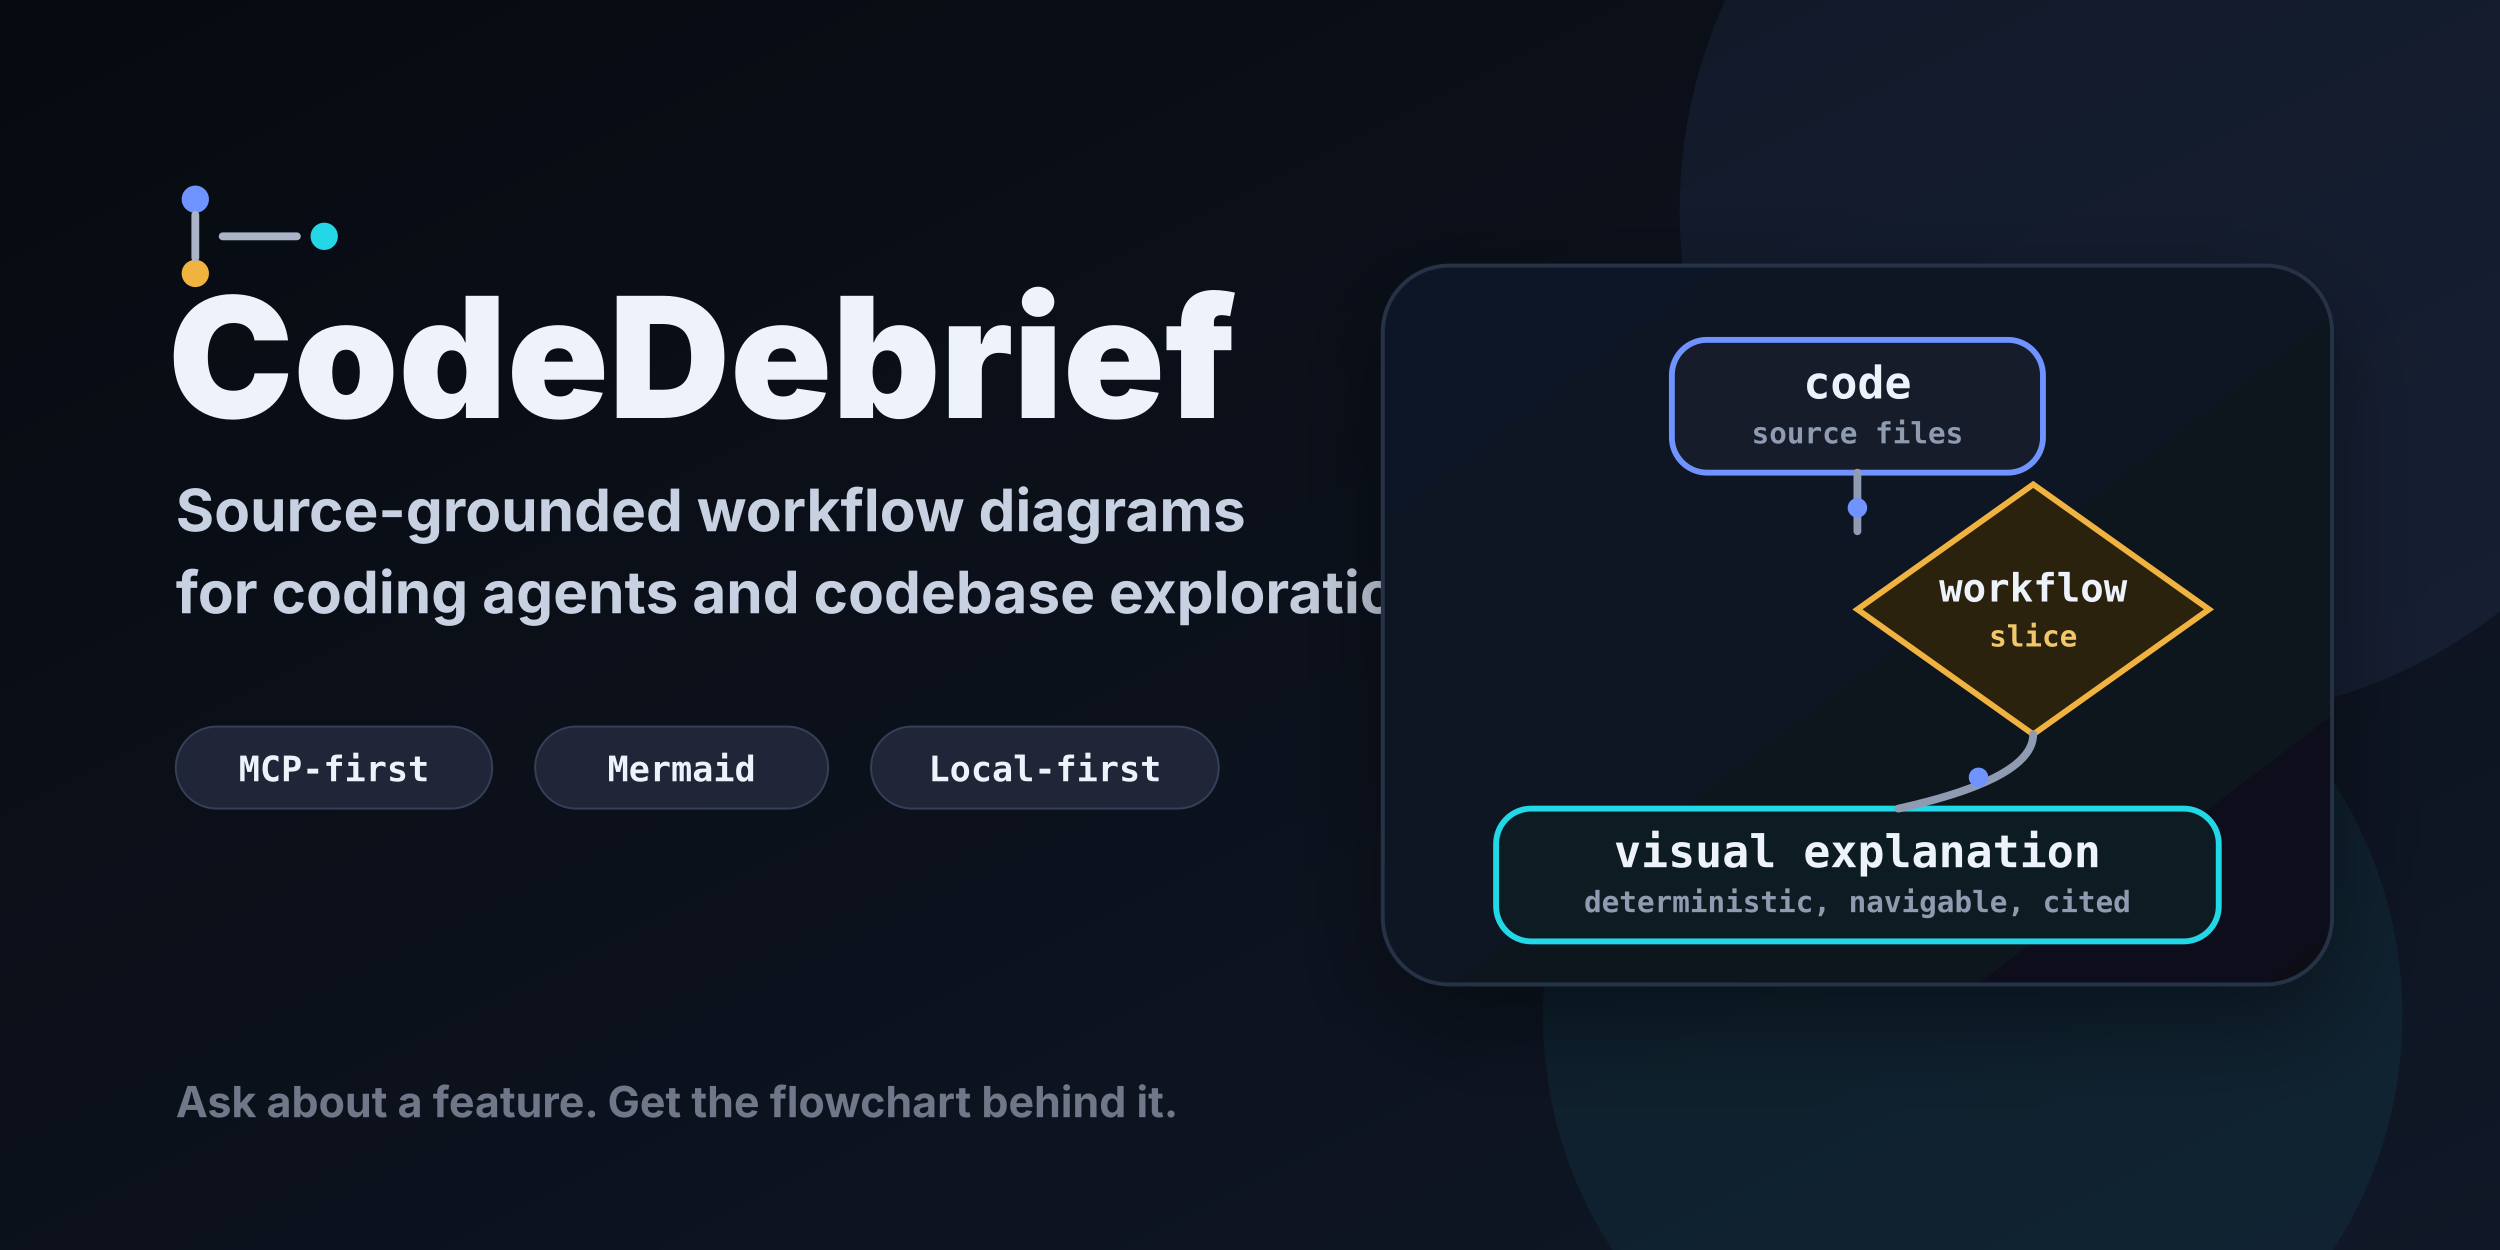
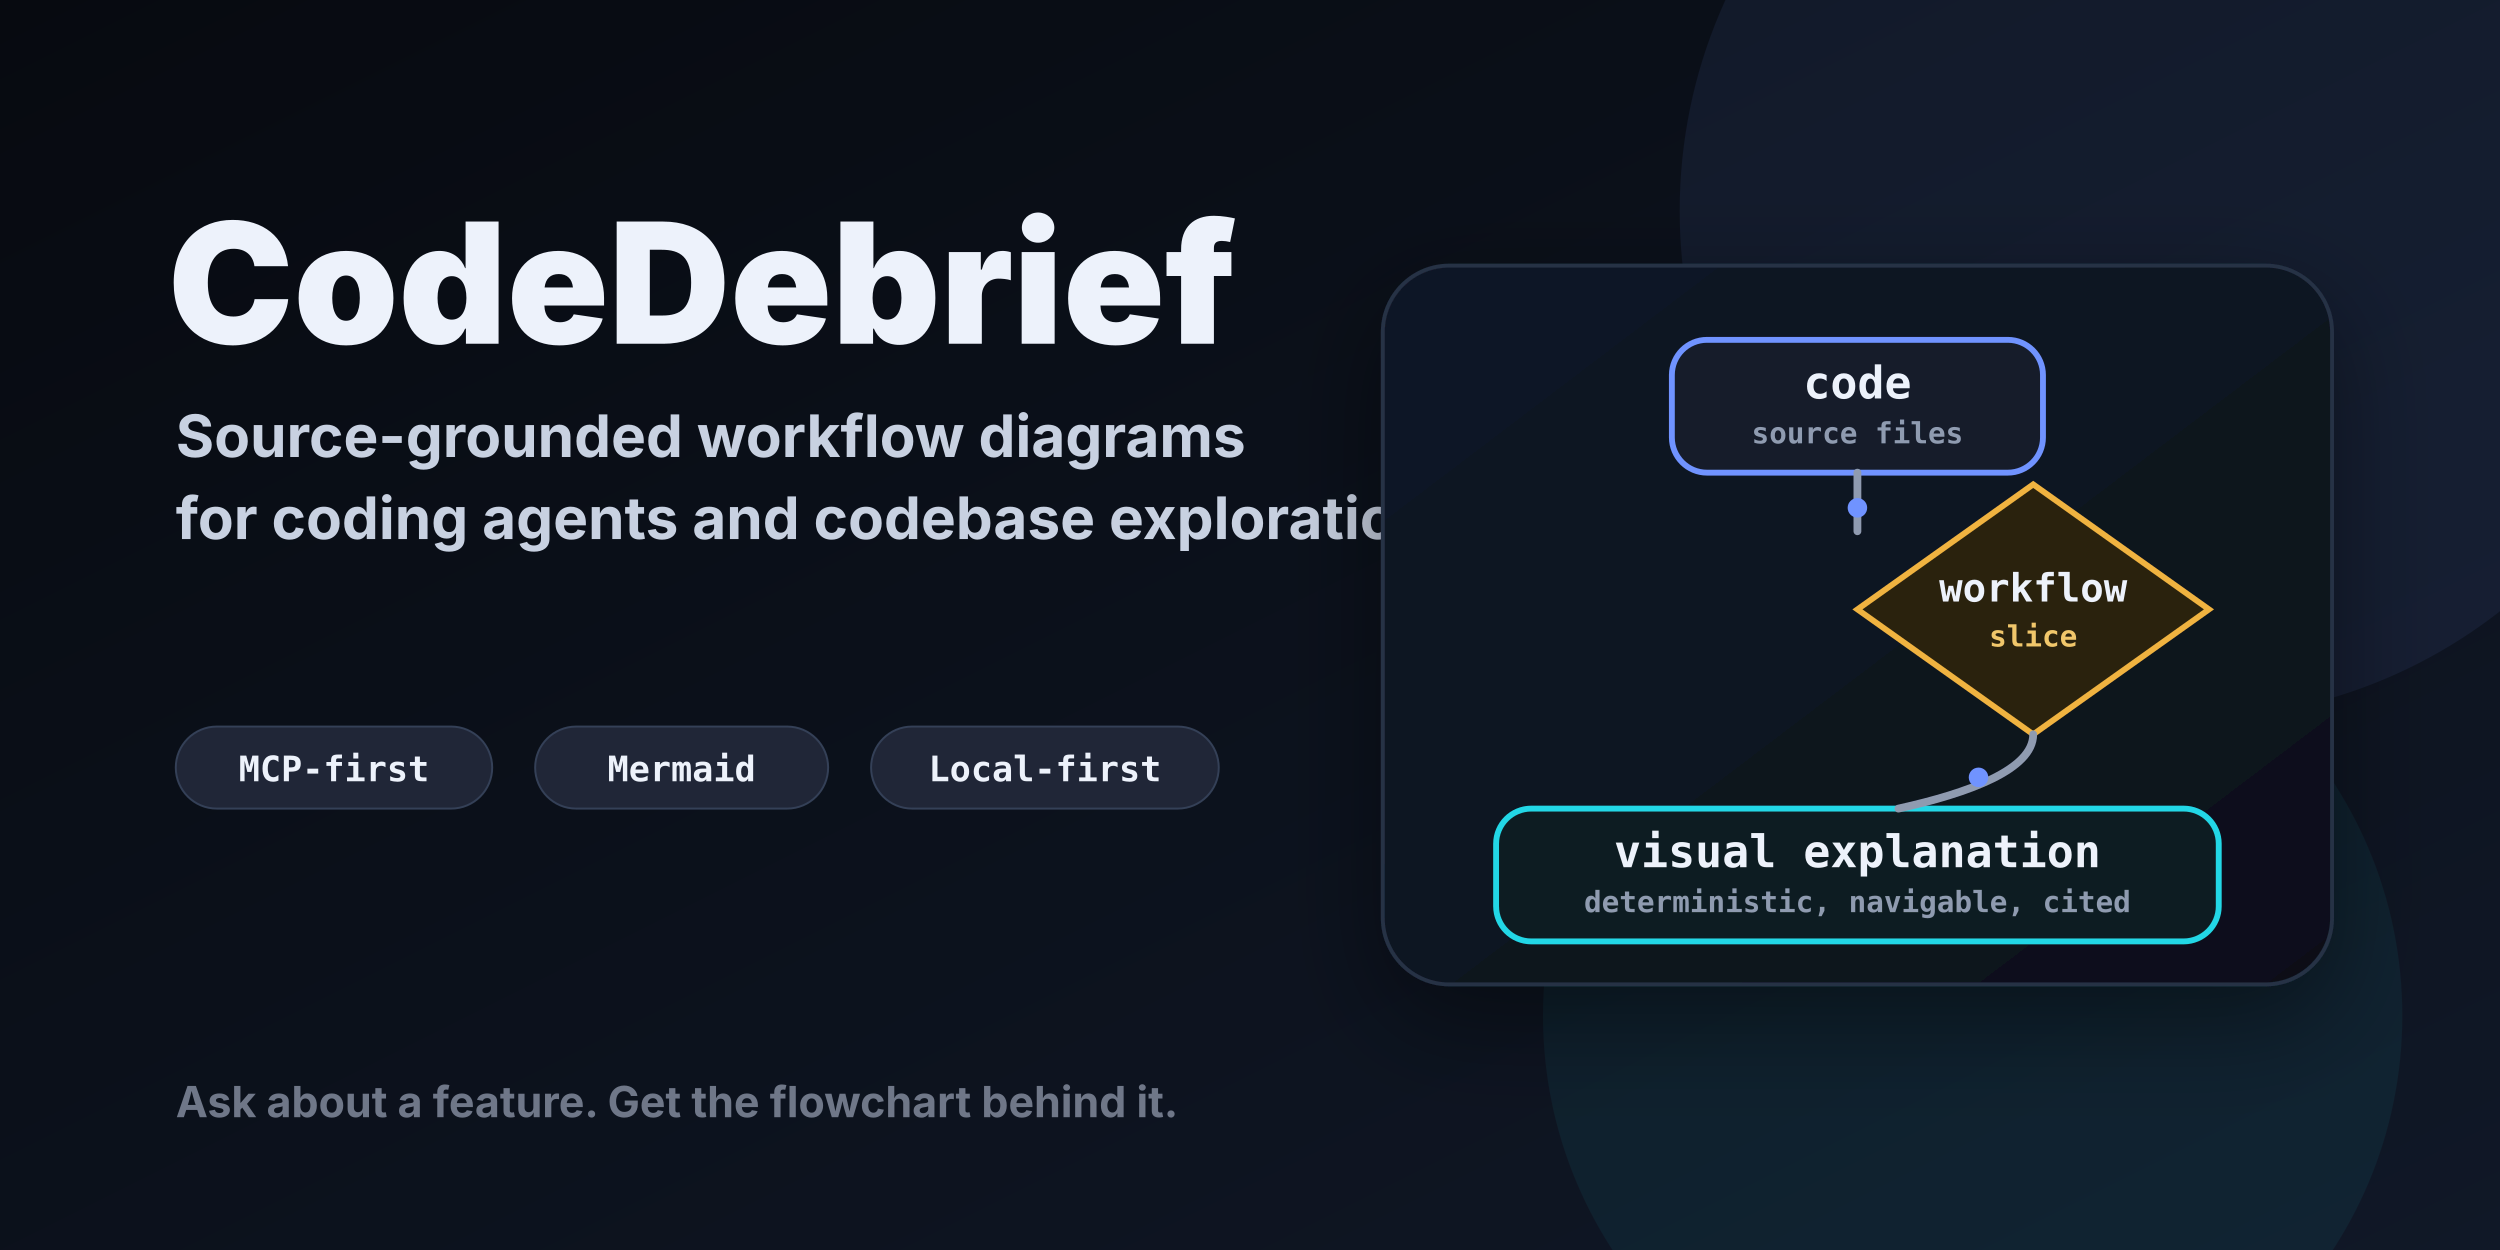
<svg xmlns="http://www.w3.org/2000/svg" width="1280" height="640" viewBox="0 0 1280 640" role="img" aria-labelledby="title desc">
  <defs>
    <linearGradient id="bg" x1="0" y1="0" x2="1" y2="1">
      <stop offset="0" stop-color="#070a10" />
      <stop offset="1" stop-color="#101827" />
    </linearGradient>
    <linearGradient id="panel" x1="0" y1="0" x2="1" y2="1">
      <stop offset="0" stop-color="#111827" />
      <stop offset="1" stop-color="#0b1019" />
    </linearGradient>
    <filter id="soft-shadow" x="-20%" y="-20%" width="140%" height="140%">
      <feDropShadow dx="0" dy="18" stdDeviation="26" flood-color="#000000" flood-opacity="0.42" />
    </filter>
  </defs>
  <rect width="1280" height="640" fill="url(#bg)" />
  <circle cx="1120" cy="108" r="260" fill="#6f93ff" opacity="0.08" />
  <circle cx="1010" cy="520" r="220" fill="#24d7e6" opacity="0.06" />
  <g transform="translate(86 88)">
-     <g transform="translate(0 2)">
-       <circle cx="14" cy="12" r="7" fill="#6f93ff" />
-       <circle cx="14" cy="50" r="7" fill="#f0b33f" />
-       <path d="M14 20v22" stroke="#aab4c6" stroke-width="4" stroke-linecap="round" />
-       <path d="M28 31h38" stroke="#aab4c6" stroke-width="4" stroke-linecap="round" />
-       <circle cx="80" cy="31" r="7" fill="#24d7e6" />
-     </g>
-     <text x="0" y="126" fill="#edf2fb" font-family="Inter, ui-sans-serif, system-ui, -apple-system, Segoe UI, sans-serif" font-size="86" font-weight="850">CodeDebrief</text>
-     <text x="4" y="184" fill="#c8d1e1" font-family="Inter, ui-sans-serif, system-ui, -apple-system, Segoe UI, sans-serif" font-size="30" font-weight="700">Source-grounded workflow diagrams</text>
-     <text x="4" y="226" fill="#c8d1e1" font-family="Inter, ui-sans-serif, system-ui, -apple-system, Segoe UI, sans-serif" font-size="30" font-weight="700">for coding agents and codebase exploration.</text>
+     <text x="0" y="88" fill="#edf2fb" font-family="Inter, ui-sans-serif, system-ui, -apple-system, Segoe UI, sans-serif" font-size="86" font-weight="850">CodeDebrief</text>
+     <text x="4" y="146" fill="#c8d1e1" font-family="Inter, ui-sans-serif, system-ui, -apple-system, Segoe UI, sans-serif" font-size="30" font-weight="700">Source-grounded workflow diagrams</text>
+     <text x="4" y="188" fill="#c8d1e1" font-family="Inter, ui-sans-serif, system-ui, -apple-system, Segoe UI, sans-serif" font-size="30" font-weight="700">for coding agents and codebase exploration.</text>
    <g transform="translate(4 284)" font-family="ui-monospace, SFMono-Regular, Menlo, monospace" font-size="18" font-weight="800">
      <rect x="0" y="0" width="162" height="42" rx="21" fill="#202637" stroke="#344057" />
      <text x="81" y="28" text-anchor="middle" fill="#edf2fb">MCP-first</text>
      <rect x="184" y="0" width="150" height="42" rx="21" fill="#202637" stroke="#344057" />
      <text x="259" y="28" text-anchor="middle" fill="#edf2fb">Mermaid</text>
      <rect x="356" y="0" width="178" height="42" rx="21" fill="#202637" stroke="#344057" />
      <text x="445" y="28" text-anchor="middle" fill="#edf2fb">Local-first</text>
    </g>
  </g>
  <g transform="translate(708 136)" filter="url(#soft-shadow)">
    <rect x="0" y="0" width="486" height="368" rx="34" fill="url(#panel)" stroke="#253044" stroke-width="2" />
    <g font-family="ui-monospace, SFMono-Regular, Menlo, monospace" font-weight="820">
      <rect x="148" y="38" width="190" height="68" rx="18" fill="#151c2b" stroke="#6f93ff" stroke-width="3" />
      <text x="243" y="68" text-anchor="middle" fill="#edf2fb" font-size="23">code</text>
      <text x="243" y="91" text-anchor="middle" fill="#8f9bb0" font-size="15">source files</text>
      <path d="M243 176l90-64 90 64-90 64z" fill="#2a220f" stroke="#f0b33f" stroke-width="3" />
      <text x="333" y="172" text-anchor="middle" fill="#edf2fb" font-size="20">workflow</text>
      <text x="333" y="195" text-anchor="middle" fill="#f1c76b" font-size="15">slice</text>
      <rect x="58" y="278" width="370" height="68" rx="18" fill="#101f24" stroke="#24d7e6" stroke-width="3" />
      <text x="243" y="308" text-anchor="middle" fill="#edf2fb" font-size="23">visual explanation</text>
      <text x="243" y="331" text-anchor="middle" fill="#8f9bb0" font-size="15">deterministic, navigable, cited</text>
      <g stroke="#8f9bb0" stroke-width="4" fill="none" stroke-linecap="round" stroke-linejoin="round">
        <path d="M243 106V136" />
        <path d="M333 240C333 258 300 270 264 278" />
      </g>
      <g fill="#6f93ff">
        <circle cx="243" cy="124" r="5" />
        <circle cx="305" cy="262" r="5" />
      </g>
    </g>
  </g>
  <text x="90" y="572" fill="#6f7788" font-family="Inter, ui-sans-serif, system-ui, -apple-system, Segoe UI, sans-serif" font-size="22" font-weight="650">Ask about a feature. Get the flowchart behind it.</text>
</svg>
